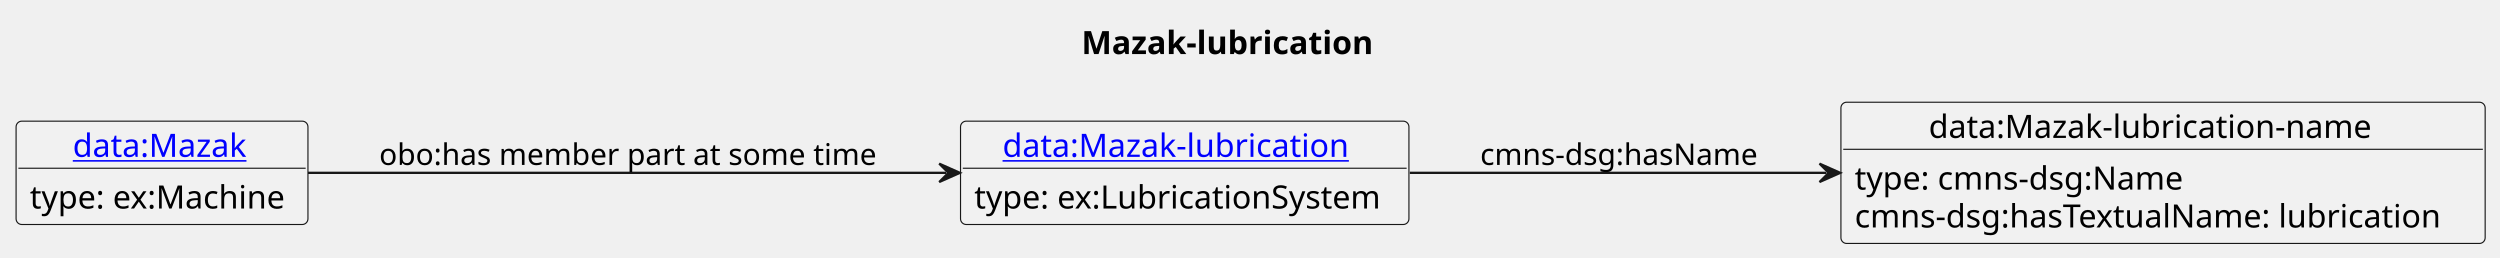
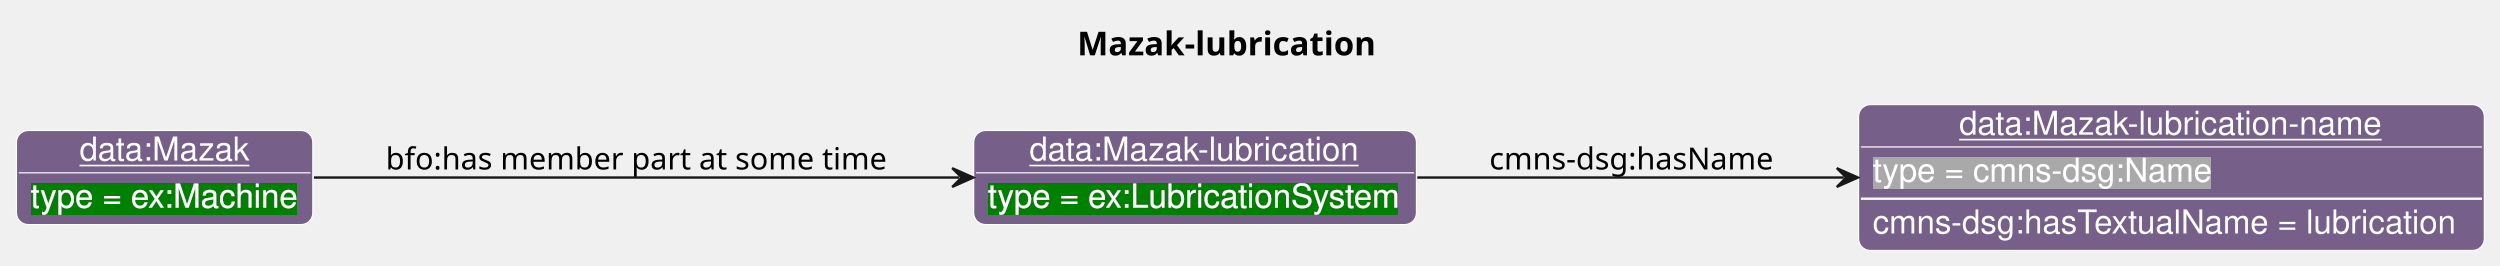
- <svg xmlns="http://www.w3.org/2000/svg" xmlns:xlink="http://www.w3.org/1999/xlink" contentStyleType="text/css" data-diagram-type="CLASS" height="112px" preserveAspectRatio="none" style="width:1088px;height:112px;background:#FFFFFF;" version="1.1" viewBox="0 0 1088 112" width="1088px" zoomAndPan="magnify">
-   <defs />
+ <svg xmlns="http://www.w3.org/2000/svg" contentStyleType="text/css" data-diagram-type="CLASS" height="113px" preserveAspectRatio="none" style="width:1063px;height:113px;background:#FFFFFF;" version="1.1" viewBox="0 0 1063 113" width="1063px" zoomAndPan="magnify">
+   <defs>
+     <filter height="1" id="b1wxds4dceiwu80" width="1" x="0" y="0">
+       <feFlood flood-color="#008000" result="flood" />
+       <feComposite in="SourceGraphic" in2="flood" operator="over" />
+     </filter>
+     <filter height="1" id="b1wxds4dceiwu81" width="1" x="0" y="0">
+       <feFlood flood-color="#A9A9A9" result="flood" />
+       <feComposite in="SourceGraphic" in2="flood" operator="over" />
+     </filter>
+   </defs>
  <g>
-     <text fill="#000000" font-family="sans-serif" font-size="14" font-weight="bold" lengthAdjust="spacing" textLength="133.226" x="470.658" y="23.535">Mazak-lubrication</text>
-     <g class="entity" data-entity="o1" data-source-line="4" data-uid="ent0002" id="entity_o1">
-       <rect fill="#F1F1F1" height="44.977" rx="2.5" ry="2.5" style="stroke:#181818;stroke-width:0.5;" width="195.148" x="418.02" y="52.728" />
-       <a href="./Mazak-lubrication.html" target="_top" title="./Mazak-lubrication.html" xlink:actuate="onRequest" xlink:href="./Mazak-lubrication.html" xlink:show="new" xlink:title="./Mazak-lubrication.html" xlink:type="simple">
-         <text fill="#0000FF" font-family="sans-serif" font-size="14" lengthAdjust="spacing" text-decoration="underline" textLength="158.566" x="436.311" y="68.263">data:Mazak-lubrication</text>
-       </a>
-       <line style="stroke:#181818;stroke-width:0.5;" x1="419.02" x2="612.168" y1="73.217" y2="73.217" />
-       <text fill="#000000" font-family="sans-serif" font-size="14" lengthAdjust="spacing" textLength="183.148" x="424.02" y="90.752">type: ex:LubricationSystem</text>
+     <text fill="#000000" font-family="sans-serif" font-size="14" font-weight="bold" lengthAdjust="spacing" textLength="133.226" x="458.051" y="23.535">Mazak-lubrication</text>
+     <g class="entity" data-entity="v1" data-source-line="135" data-uid="ent0002" id="entity_v1">
+       <rect fill="#76608A" height="40" rx="5" ry="5" style="stroke:#FFFFFF;stroke-width:0.5;" width="188.258" x="414.01" y="55.488" />
+       <text fill="#FFFFFF" font-family="Helvetica" font-size="14" lengthAdjust="spacing" text-decoration="underline" textLength="140.848" x="437.715" y="68.269">data:Mazak-lubrication</text>
+       <line style="stroke:#FFFFFF;stroke-width:0.5;" x1="415.01" x2="601.268" y1="73.488" y2="73.488" />
+       <text fill="#FFFFFF" filter="url(#b1wxds4dceiwu80)" font-family="Helvetica" font-size="14" lengthAdjust="spacing" textLength="176.258" x="420.01" y="88.269">type = ex:LubricationSystem</text>
    </g>
-     <g class="entity" data-entity="o2" data-source-line="7" data-uid="ent0003" id="entity_o2">
-       <rect fill="#F1F1F1" height="61.465" rx="2.5" ry="2.5" style="stroke:#181818;stroke-width:0.5;" width="280.372" x="801.17" y="44.488" />
-       <text fill="#000000" font-family="sans-serif" font-size="14" lengthAdjust="spacing" textLength="203.957" x="839.378" y="60.023">data:Mazak-lubrication-name</text>
-       <line style="stroke:#181818;stroke-width:0.5;" x1="802.17" x2="1080.542" y1="64.977" y2="64.977" />
-       <text fill="#000000" font-family="sans-serif" font-size="14" lengthAdjust="spacing" textLength="150.24" x="807.17" y="82.512">type: cmns-dsg:Name</text>
-       <text fill="#000000" font-family="sans-serif" font-size="14" lengthAdjust="spacing" textLength="268.372" x="807.17" y="99">cmns-dsg:hasTextualName: lubrication</text>
+     <g class="entity" data-entity="v2" data-source-line="135" data-uid="ent0003" id="entity_v2">
+       <rect fill="#76608A" height="62" rx="5" ry="5" style="stroke:#FFFFFF;stroke-width:0.5;" width="266.058" x="790.27" y="44.488" />
+       <text fill="#FFFFFF" font-family="Helvetica" font-size="14" lengthAdjust="spacing" text-decoration="underline" textLength="180.53" x="833.034" y="57.269">data:Mazak-lubrication-name</text>
+       <line style="stroke:#FFFFFF;stroke-width:0.5;" x1="791.27" x2="1055.328" y1="62.488" y2="62.488" />
+       <text fill="#FFFFFF" filter="url(#b1wxds4dceiwu81)" font-family="Helvetica" font-size="14" lengthAdjust="spacing" textLength="144.334" x="796.27" y="77.269">type = cmns-dsg:Name</text>
+       <line style="stroke:#FFFFFF;stroke-width:1;" x1="791.27" x2="1055.328" y1="84.488" y2="84.488" />
+       <text fill="#FFFFFF" font-family="Helvetica" font-size="14" lengthAdjust="spacing" textLength="254.058" x="796.27" y="99.269">cmns-dsg:hasTextualName  = lubrication</text>
    </g>
-     <g class="entity" data-entity="o3" data-source-line="10" data-uid="ent0004" id="entity_o3">
-       <rect fill="#F1F1F1" height="44.977" rx="2.5" ry="2.5" style="stroke:#181818;stroke-width:0.5;" width="127.022" x="7" y="52.728" />
-       <a href="./Mazak.html" target="_top" title="./Mazak.html" xlink:actuate="onRequest" xlink:href="./Mazak.html" xlink:show="new" xlink:title="./Mazak.html" xlink:type="simple">
-         <text fill="#0000FF" font-family="sans-serif" font-size="14" lengthAdjust="spacing" text-decoration="underline" textLength="77.67" x="31.676" y="68.263">data:Mazak</text>
-       </a>
-       <line style="stroke:#181818;stroke-width:0.5;" x1="8" x2="133.022" y1="73.217" y2="73.217" />
-       <text fill="#000000" font-family="sans-serif" font-size="14" lengthAdjust="spacing" textLength="115.022" x="13" y="90.752">type: ex:Machine</text>
+     <g class="entity" data-entity="v3" data-source-line="135" data-uid="ent0004" id="entity_v3">
+       <rect fill="#76608A" height="40" rx="5" ry="5" style="stroke:#FFFFFF;stroke-width:0.5;" width="126.01" x="7" y="55.488" />
+       <text fill="#FFFFFF" font-family="Helvetica" font-size="14" lengthAdjust="spacing" text-decoration="underline" textLength="72.372" x="33.819" y="68.269">data:Mazak</text>
+       <line style="stroke:#FFFFFF;stroke-width:0.5;" x1="8" x2="132.01" y1="73.488" y2="73.488" />
+       <text fill="#FFFFFF" filter="url(#b1wxds4dceiwu80)" font-family="Helvetica" font-size="14" lengthAdjust="spacing" textLength="114.01" x="13" y="88.269">type = ex:Machine</text>
    </g>
-     <g class="link" data-entity-1="o1" data-entity-2="o2" data-source-line="13" data-uid="lnk5" id="link_o1_o2">
-       <path codeLine="13" d="M613.55,75.218 C669.01,75.218 733.53,75.218 794.86,75.218" fill="none" id="o1-to-o2" style="stroke:#181818;stroke-width:1;" />
-       <polygon fill="#181818" points="800.86,75.218,791.86,71.218,795.86,75.218,791.86,79.218,800.86,75.218" style="stroke:#181818;stroke-width:1;" />
-       <text fill="#000000" font-family="sans-serif" font-size="13" lengthAdjust="spacing" textLength="126.077" x="644.17" y="71.787">cmns-dsg:hasName</text>
+     <g class="link" data-entity-1="v1" data-entity-2="v2" data-source-line="177" data-uid="lnk5" id="link_v1_v2">
+       <path codeLine="177" d="M602.63,75.488 C657.98,75.488 722.98,75.488 784,75.488" fill="none" id="v1-to-v2" style="stroke:#181818;stroke-width:1;" />
+       <polygon fill="#181818" points="790,75.488,781,71.488,785,75.488,781,79.488,790,75.488" style="stroke:#181818;stroke-width:1;" />
+       <text fill="#000000" font-family="sans-serif" font-size="13" lengthAdjust="spacing" textLength="126.077" x="633.27" y="72.057">cmns-dsg:hasName</text>
    </g>
-     <g class="link" data-entity-1="o3" data-entity-2="o1" data-source-line="15" data-uid="lnk6" id="link_o3_o1">
-       <path codeLine="15" d="M134.05,75.218 C207.88,75.218 325.51,75.218 411.75,75.218" fill="none" id="o3-to-o1" style="stroke:#181818;stroke-width:1;" />
-       <polygon fill="#181818" points="417.75,75.218,408.75,71.218,412.75,75.218,408.75,79.218,417.75,75.218" style="stroke:#181818;stroke-width:1;" />
-       <text fill="#000000" font-family="sans-serif" font-size="13" lengthAdjust="spacing" textLength="222.542" x="165.02" y="71.787">obo:has member part at some time</text>
+     <g class="link" data-entity-1="v3" data-entity-2="v1" data-source-line="177" data-uid="lnk6" id="link_v3_v1">
+       <path codeLine="177" d="M133.49,75.488 C206.86,75.488 323.26,75.488 407.87,75.488" fill="none" id="v3-to-v1" style="stroke:#181818;stroke-width:1;" />
+       <polygon fill="#181818" points="413.87,75.488,404.87,71.488,408.87,75.488,404.87,79.488,413.87,75.488" style="stroke:#181818;stroke-width:1;" />
+       <text fill="#000000" font-family="sans-serif" font-size="13" lengthAdjust="spacing" textLength="219.337" x="164.01" y="72.057">bfo:has member part at some time</text>
    </g>
  </g>
</svg>
